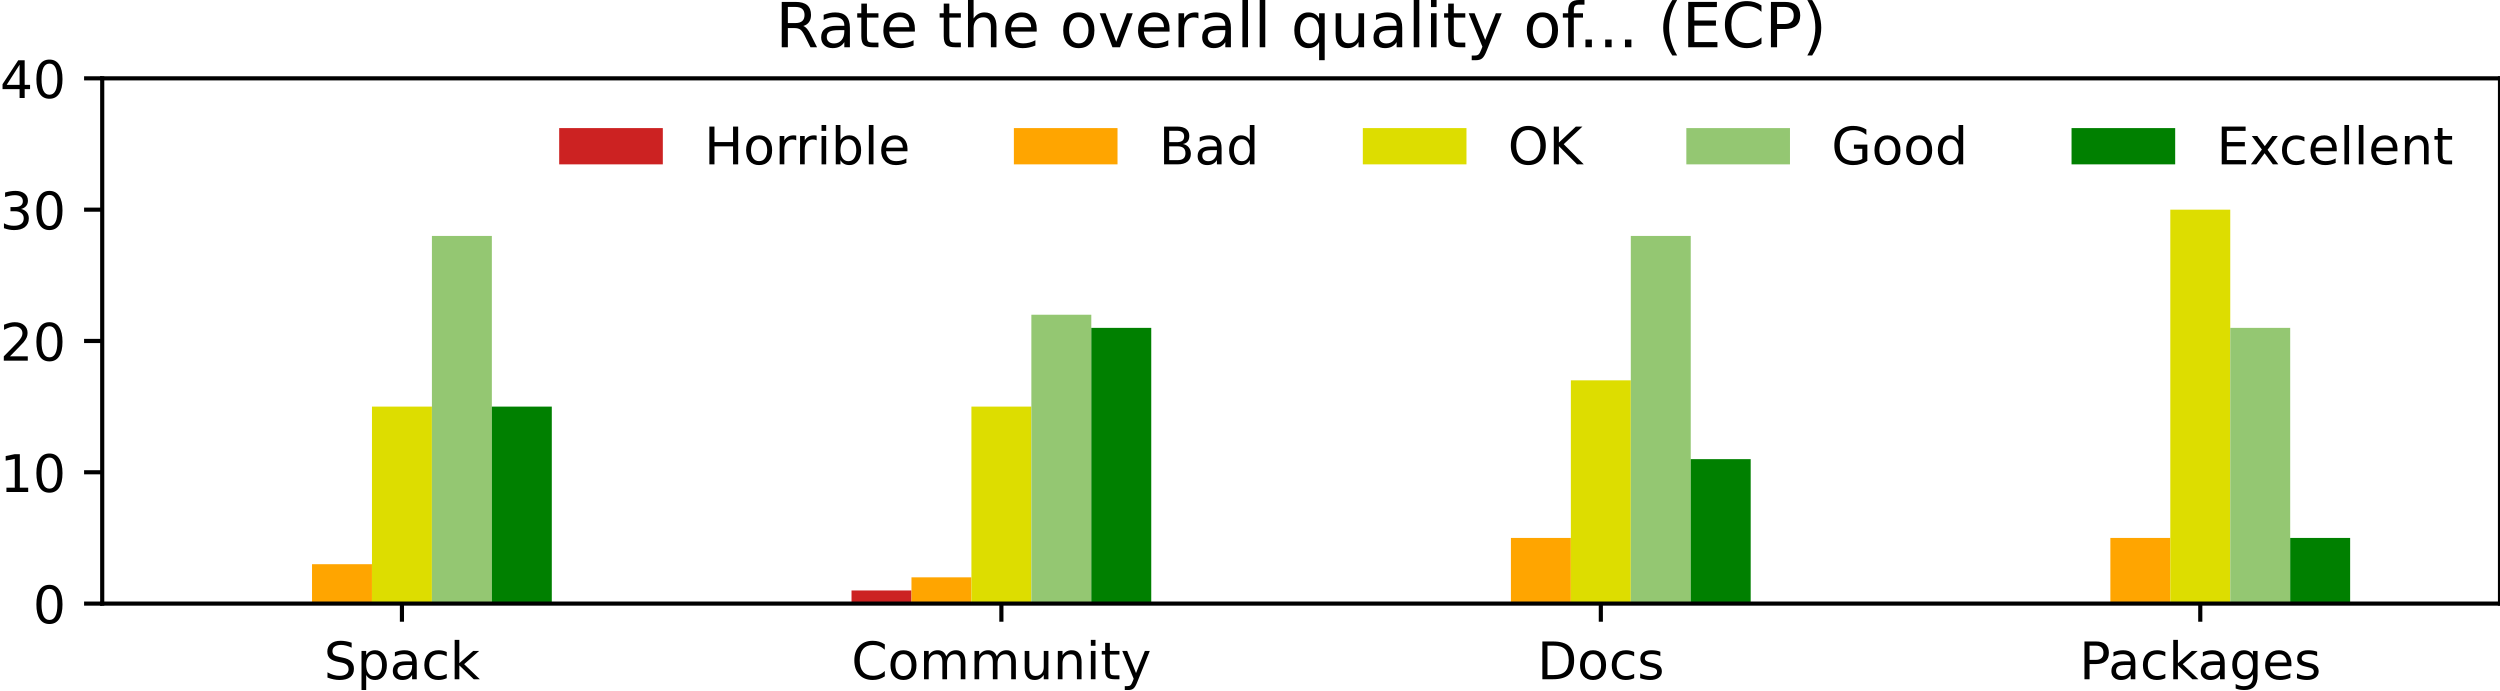
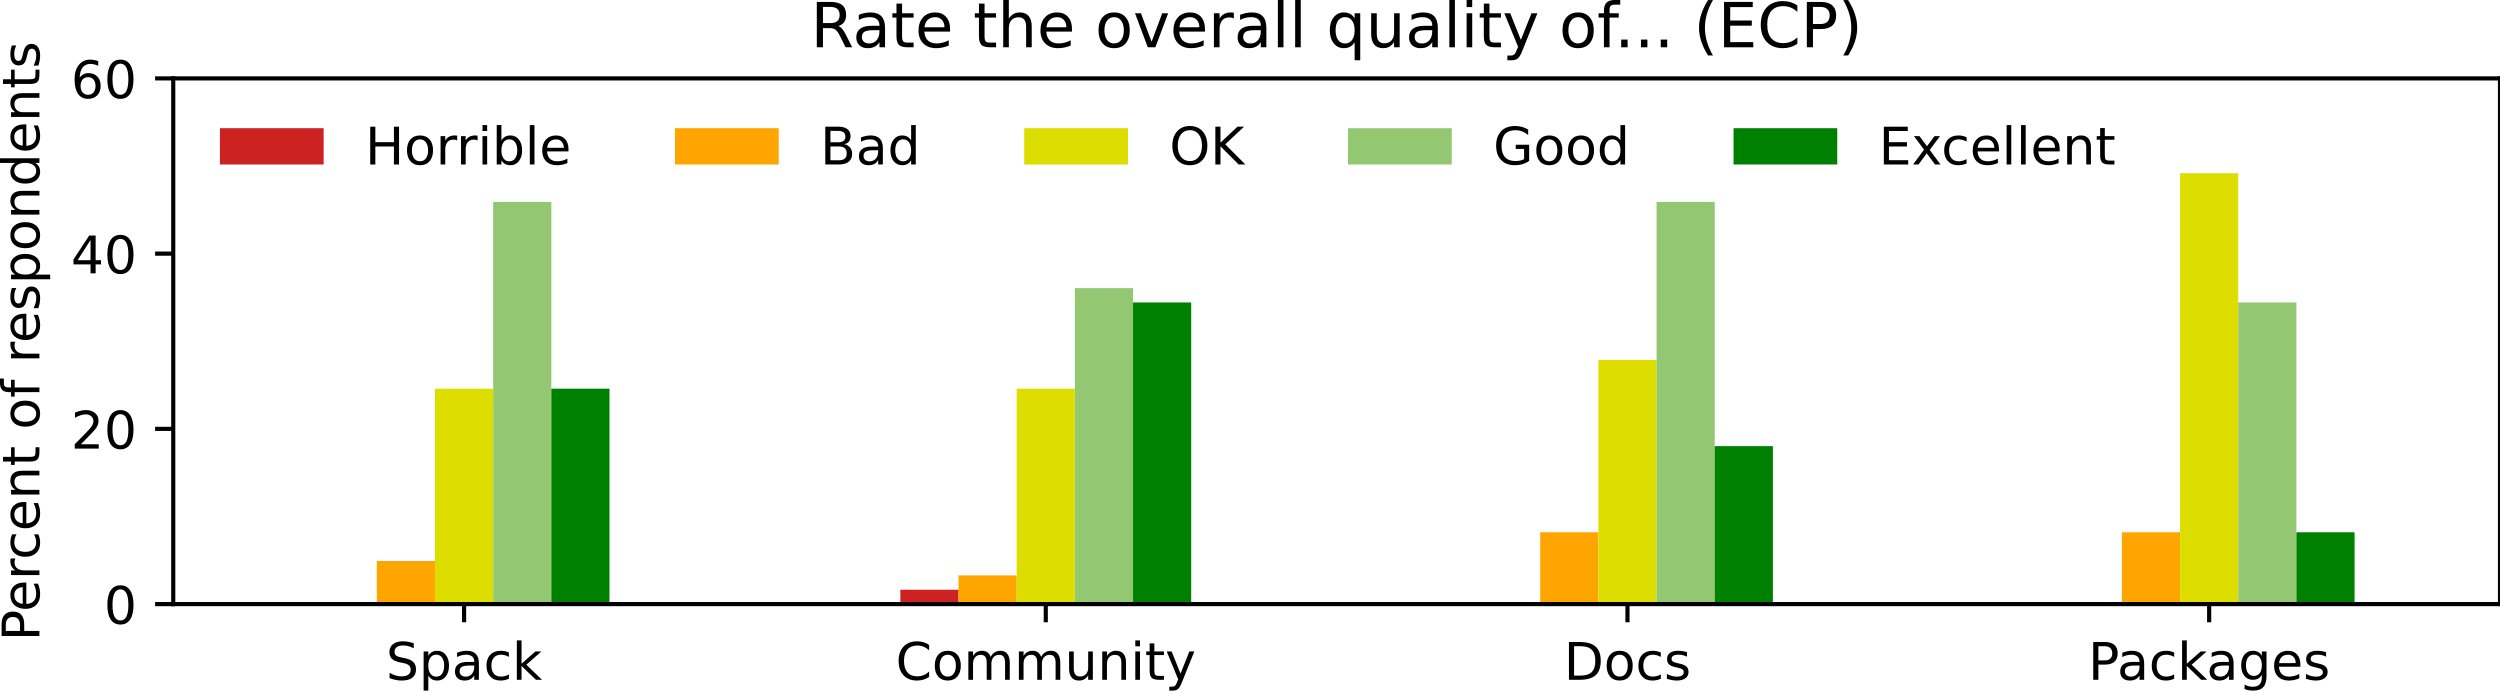
- <svg xmlns="http://www.w3.org/2000/svg" xmlns:xlink="http://www.w3.org/1999/xlink" height="133.156pt" version="1.1" viewBox="0 0 482.435 133.156" width="482.435pt">
+ <svg xmlns="http://www.w3.org/2000/svg" xmlns:xlink="http://www.w3.org/1999/xlink" height="133.156pt" version="1.1" viewBox="0 0 482.033 133.156" width="482.033pt">
  <defs>
    <style type="text/css">*{stroke-linecap:butt;stroke-linejoin:round;}</style>
  </defs>
  <g id="figure_1">
    <g id="patch_1">
-       <path d="M 0 133.156  L 482.435 133.156  L 482.435 -0  L 0 -0  z " style="fill:none;" />
+       <path d="M 0 133.156  L 482.033 133.156  L 482.033 -0  L 0 -0  z " style="fill:none;" />
    </g>
    <g id="axes_1">
      <g id="patch_2">
-         <path d="M 19.725 116.478  L 482.435 116.478  L 482.435 15.118  L 19.725 15.118  z " style="fill:none;" />
+         <path d="M 33.403 116.478  L 482.033 116.478  L 482.033 15.118  L 33.403 15.118  z " style="fill:none;" />
      </g>
      <g id="patch_3">
-         <path clip-path="url(#pd9ac3ac60f)" d="M 48.644 116.478  L 60.212 116.478  L 60.212 116.478  L 48.644 116.478  z " style="fill:#cc2222;" />
+         <path clip-path="url(#p616e7d4d83)" d="M 61.443 116.478  L 72.658 116.478  L 72.658 116.478  L 61.443 116.478  z " style="fill:#cc2222;" />
      </g>
      <g id="patch_4">
-         <path clip-path="url(#pd9ac3ac60f)" d="M 164.322 116.478  L 175.89 116.478  L 175.89 113.944  L 164.322 113.944  z " style="fill:#cc2222;" />
+         <path clip-path="url(#p616e7d4d83)" d="M 173.6 116.478  L 184.816 116.478  L 184.816 113.709  L 173.6 113.709  z " style="fill:#cc2222;" />
      </g>
      <g id="patch_5">
-         <path clip-path="url(#pd9ac3ac60f)" d="M 279.999 116.478  L 291.567 116.478  L 291.567 116.478  L 279.999 116.478  z " style="fill:#cc2222;" />
+         <path clip-path="url(#p616e7d4d83)" d="M 285.757 116.478  L 296.973 116.478  L 296.973 116.478  L 285.757 116.478  z " style="fill:#cc2222;" />
      </g>
      <g id="patch_6">
-         <path clip-path="url(#pd9ac3ac60f)" d="M 395.677 116.478  L 407.245 116.478  L 407.245 116.478  L 395.677 116.478  z " style="fill:#cc2222;" />
+         <path clip-path="url(#p616e7d4d83)" d="M 397.915 116.478  L 409.131 116.478  L 409.131 116.478  L 397.915 116.478  z " style="fill:#cc2222;" />
      </g>
      <g id="patch_7">
-         <path clip-path="url(#pd9ac3ac60f)" d="M 60.212 116.478  L 71.78 116.478  L 71.78 108.876  L 60.212 108.876  z " style="fill:#ffa500;" />
+         <path clip-path="url(#p616e7d4d83)" d="M 72.658 116.478  L 83.874 116.478  L 83.874 108.17  L 72.658 108.17  z " style="fill:#ffa500;" />
      </g>
      <g id="patch_8">
-         <path clip-path="url(#pd9ac3ac60f)" d="M 175.89 116.478  L 187.457 116.478  L 187.457 111.41  L 175.89 111.41  z " style="fill:#ffa500;" />
+         <path clip-path="url(#p616e7d4d83)" d="M 184.816 116.478  L 196.031 116.478  L 196.031 110.939  L 184.816 110.939  z " style="fill:#ffa500;" />
      </g>
      <g id="patch_9">
-         <path clip-path="url(#pd9ac3ac60f)" d="M 291.567 116.478  L 303.135 116.478  L 303.135 103.808  L 291.567 103.808  z " style="fill:#ffa500;" />
+         <path clip-path="url(#p616e7d4d83)" d="M 296.973 116.478  L 308.189 116.478  L 308.189 102.631  L 296.973 102.631  z " style="fill:#ffa500;" />
      </g>
      <g id="patch_10">
-         <path clip-path="url(#pd9ac3ac60f)" d="M 407.245 116.478  L 418.812 116.478  L 418.812 103.808  L 407.245 103.808  z " style="fill:#ffa500;" />
+         <path clip-path="url(#p616e7d4d83)" d="M 409.131 116.478  L 420.346 116.478  L 420.346 102.631  L 409.131 102.631  z " style="fill:#ffa500;" />
      </g>
      <g id="patch_11">
-         <path clip-path="url(#pd9ac3ac60f)" d="M 71.78 116.478  L 83.348 116.478  L 83.348 78.468  L 71.78 78.468  z " style="fill:#dddd00;" />
+         <path clip-path="url(#p616e7d4d83)" d="M 83.874 116.478  L 95.09 116.478  L 95.09 74.937  L 83.874 74.937  z " style="fill:#dddd00;" />
      </g>
      <g id="patch_12">
-         <path clip-path="url(#pd9ac3ac60f)" d="M 187.457 116.478  L 199.025 116.478  L 199.025 78.468  L 187.457 78.468  z " style="fill:#dddd00;" />
+         <path clip-path="url(#p616e7d4d83)" d="M 196.031 116.478  L 207.247 116.478  L 207.247 74.937  L 196.031 74.937  z " style="fill:#dddd00;" />
      </g>
      <g id="patch_13">
-         <path clip-path="url(#pd9ac3ac60f)" d="M 303.135 116.478  L 314.703 116.478  L 314.703 73.4  L 303.135 73.4  z " style="fill:#dddd00;" />
+         <path clip-path="url(#p616e7d4d83)" d="M 308.189 116.478  L 319.405 116.478  L 319.405 69.398  L 308.189 69.398  z " style="fill:#dddd00;" />
      </g>
      <g id="patch_14">
-         <path clip-path="url(#pd9ac3ac60f)" d="M 418.812 116.478  L 430.38 116.478  L 430.38 40.458  L 418.812 40.458  z " style="fill:#dddd00;" />
+         <path clip-path="url(#p616e7d4d83)" d="M 420.346 116.478  L 431.562 116.478  L 431.562 33.396  L 420.346 33.396  z " style="fill:#dddd00;" />
      </g>
      <g id="patch_15">
-         <path clip-path="url(#pd9ac3ac60f)" d="M 83.348 116.478  L 94.915 116.478  L 94.915 45.526  L 83.348 45.526  z " style="fill:#94c772;" />
+         <path clip-path="url(#p616e7d4d83)" d="M 95.09 116.478  L 106.305 116.478  L 106.305 38.935  L 95.09 38.935  z " style="fill:#94c772;" />
      </g>
      <g id="patch_16">
-         <path clip-path="url(#pd9ac3ac60f)" d="M 199.025 116.478  L 210.593 116.478  L 210.593 60.73  L 199.025 60.73  z " style="fill:#94c772;" />
+         <path clip-path="url(#p616e7d4d83)" d="M 207.247 116.478  L 218.463 116.478  L 218.463 55.551  L 207.247 55.551  z " style="fill:#94c772;" />
      </g>
      <g id="patch_17">
-         <path clip-path="url(#pd9ac3ac60f)" d="M 314.703 116.478  L 326.27 116.478  L 326.27 45.526  L 314.703 45.526  z " style="fill:#94c772;" />
+         <path clip-path="url(#p616e7d4d83)" d="M 319.405 116.478  L 330.62 116.478  L 330.62 38.935  L 319.405 38.935  z " style="fill:#94c772;" />
      </g>
      <g id="patch_18">
-         <path clip-path="url(#pd9ac3ac60f)" d="M 430.38 116.478  L 441.948 116.478  L 441.948 63.264  L 430.38 63.264  z " style="fill:#94c772;" />
+         <path clip-path="url(#p616e7d4d83)" d="M 431.562 116.478  L 442.778 116.478  L 442.778 58.321  L 431.562 58.321  z " style="fill:#94c772;" />
      </g>
      <g id="patch_19">
-         <path clip-path="url(#pd9ac3ac60f)" d="M 94.915 116.478  L 106.483 116.478  L 106.483 78.468  L 94.915 78.468  z " style="fill:#008000;" />
+         <path clip-path="url(#p616e7d4d83)" d="M 106.305 116.478  L 117.521 116.478  L 117.521 74.937  L 106.305 74.937  z " style="fill:#008000;" />
      </g>
      <g id="patch_20">
-         <path clip-path="url(#pd9ac3ac60f)" d="M 210.593 116.478  L 222.161 116.478  L 222.161 63.264  L 210.593 63.264  z " style="fill:#008000;" />
+         <path clip-path="url(#p616e7d4d83)" d="M 218.463 116.478  L 229.679 116.478  L 229.679 58.321  L 218.463 58.321  z " style="fill:#008000;" />
      </g>
      <g id="patch_21">
-         <path clip-path="url(#pd9ac3ac60f)" d="M 326.27 116.478  L 337.838 116.478  L 337.838 88.604  L 326.27 88.604  z " style="fill:#008000;" />
+         <path clip-path="url(#p616e7d4d83)" d="M 330.62 116.478  L 341.836 116.478  L 341.836 86.015  L 330.62 86.015  z " style="fill:#008000;" />
      </g>
      <g id="patch_22">
-         <path clip-path="url(#pd9ac3ac60f)" d="M 441.948 116.478  L 453.516 116.478  L 453.516 103.808  L 441.948 103.808  z " style="fill:#008000;" />
+         <path clip-path="url(#p616e7d4d83)" d="M 442.778 116.478  L 453.994 116.478  L 453.994 102.631  L 442.778 102.631  z " style="fill:#008000;" />
      </g>
      <g id="matplotlib.axis_1">
        <g id="xtick_1">
          <g id="line2d_1">
            <defs>
-               <path d="M 0 0  L 0 3.5  " id="mf48eaf1bbc" style="stroke:#000000;stroke-width:0.8;" />
-             </defs>
-             <g>
-               <use style="stroke:#000000;stroke-width:0.8;" x="77.564" xlink:href="#mf48eaf1bbc" y="116.478" />
+               <path d="M 0 0  L 0 3.5  " id="m2186f8fa9e" style="stroke:#000000;stroke-width:0.8;" />
+             </defs>
+             <g>
+               <use style="stroke:#000000;stroke-width:0.8;" x="89.482" xlink:href="#m2186f8fa9e" y="116.478" />
            </g>
          </g>
          <g id="text_1">
-             <g transform="translate(62.50672 131.0766)scale(0.1 -0.1)">
+             <g transform="translate(74.42484 131.0766)scale(0.1 -0.1)">
              <defs>
                <path d="M 53.516 70.516  L 53.516 60.891  Q 47.906 63.578 42.922 64.891  Q 37.938 66.219 33.297 66.219  Q 25.25 66.219 20.875 63.094  Q 16.5 59.969 16.5 54.203  Q 16.5 49.359 19.406 46.891  Q 22.312 44.438 30.422 42.922  L 36.375 41.703  Q 47.406 39.594 52.656 34.297  Q 57.906 29 57.906 20.125  Q 57.906 9.516 50.797 4.047  Q 43.703 -1.422 29.984 -1.422  Q 24.812 -1.422 18.969 -0.25  Q 13.141 0.922 6.891 3.219  L 6.891 13.375  Q 12.891 10.016 18.656 8.297  Q 24.422 6.594 29.984 6.594  Q 38.422 6.594 43.016 9.906  Q 47.609 13.234 47.609 19.391  Q 47.609 24.75 44.312 27.781  Q 41.016 30.812 33.5 32.328  L 27.484 33.5  Q 16.453 35.688 11.516 40.375  Q 6.594 45.062 6.594 53.422  Q 6.594 63.094 13.406 68.656  Q 20.219 74.219 32.172 74.219  Q 37.312 74.219 42.625 73.281  Q 47.953 72.359 53.516 70.516  z " id="DejaVuSans-83" />
                <path d="M 18.109 8.203  L 18.109 -20.797  L 9.078 -20.797  L 9.078 54.688  L 18.109 54.688  L 18.109 46.391  Q 20.953 51.266 25.266 53.625  Q 29.594 56 35.594 56  Q 45.562 56 51.781 48.094  Q 58.016 40.188 58.016 27.297  Q 58.016 14.406 51.781 6.484  Q 45.562 -1.422 35.594 -1.422  Q 29.594 -1.422 25.266 0.953  Q 20.953 3.328 18.109 8.203  z M 48.688 27.297  Q 48.688 37.203 44.609 42.844  Q 40.531 48.484 33.406 48.484  Q 26.266 48.484 22.188 42.844  Q 18.109 37.203 18.109 27.297  Q 18.109 17.391 22.188 11.75  Q 26.266 6.109 33.406 6.109  Q 40.531 6.109 44.609 11.75  Q 48.688 17.391 48.688 27.297  z " id="DejaVuSans-112" />
                <path d="M 34.281 27.484  Q 23.391 27.484 19.188 25  Q 14.984 22.516 14.984 16.5  Q 14.984 11.719 18.141 8.906  Q 21.297 6.109 26.703 6.109  Q 34.188 6.109 38.703 11.406  Q 43.219 16.703 43.219 25.484  L 43.219 27.484  z M 52.203 31.203  L 52.203 0  L 43.219 0  L 43.219 8.297  Q 40.141 3.328 35.547 0.953  Q 30.953 -1.422 24.312 -1.422  Q 15.922 -1.422 10.953 3.297  Q 6 8.016 6 15.922  Q 6 25.141 12.172 29.828  Q 18.359 34.516 30.609 34.516  L 43.219 34.516  L 43.219 35.406  Q 43.219 41.609 39.141 45  Q 35.062 48.391 27.688 48.391  Q 23 48.391 18.547 47.266  Q 14.109 46.141 10.016 43.891  L 10.016 52.203  Q 14.938 54.109 19.578 55.047  Q 24.219 56 28.609 56  Q 40.484 56 46.344 49.844  Q 52.203 43.703 52.203 31.203  z " id="DejaVuSans-97" />
                <path d="M 48.781 52.594  L 48.781 44.188  Q 44.969 46.297 41.141 47.344  Q 37.312 48.391 33.406 48.391  Q 24.656 48.391 19.812 42.844  Q 14.984 37.312 14.984 27.297  Q 14.984 17.281 19.812 11.734  Q 24.656 6.203 33.406 6.203  Q 37.312 6.203 41.141 7.25  Q 44.969 8.297 48.781 10.406  L 48.781 2.094  Q 45.016 0.344 40.984 -0.531  Q 36.969 -1.422 32.422 -1.422  Q 20.062 -1.422 12.781 6.344  Q 5.516 14.109 5.516 27.297  Q 5.516 40.672 12.859 48.328  Q 20.219 56 33.016 56  Q 37.156 56 41.109 55.141  Q 45.062 54.297 48.781 52.594  z " id="DejaVuSans-99" />
                <path d="M 9.078 75.984  L 18.109 75.984  L 18.109 31.109  L 44.922 54.688  L 56.391 54.688  L 27.391 29.109  L 57.625 0  L 45.906 0  L 18.109 26.703  L 18.109 0  L 9.078 0  z " id="DejaVuSans-107" />
              </defs>
              <use xlink:href="#DejaVuSans-83" />
              <use x="63.477" xlink:href="#DejaVuSans-112" />
              <use x="126.953" xlink:href="#DejaVuSans-97" />
              <use x="188.232" xlink:href="#DejaVuSans-99" />
              <use x="243.213" xlink:href="#DejaVuSans-107" />
            </g>
          </g>
        </g>
        <g id="xtick_2">
          <g id="line2d_2">
            <g>
-               <use style="stroke:#000000;stroke-width:0.8;" x="193.241" xlink:href="#mf48eaf1bbc" y="116.478" />
+               <use style="stroke:#000000;stroke-width:0.8;" x="201.639" xlink:href="#m2186f8fa9e" y="116.478" />
            </g>
          </g>
          <g id="text_2">
-             <g transform="translate(164.3038 131.0766)scale(0.1 -0.1)">
+             <g transform="translate(172.7019 131.0766)scale(0.1 -0.1)">
              <defs>
                <path d="M 64.406 67.281  L 64.406 56.891  Q 59.422 61.531 53.781 63.812  Q 48.141 66.109 41.797 66.109  Q 29.297 66.109 22.656 58.469  Q 16.016 50.828 16.016 36.375  Q 16.016 21.969 22.656 14.328  Q 29.297 6.688 41.797 6.688  Q 48.141 6.688 53.781 8.984  Q 59.422 11.281 64.406 15.922  L 64.406 5.609  Q 59.234 2.094 53.438 0.328  Q 47.656 -1.422 41.219 -1.422  Q 24.656 -1.422 15.125 8.703  Q 5.609 18.844 5.609 36.375  Q 5.609 53.953 15.125 64.078  Q 24.656 74.219 41.219 74.219  Q 47.75 74.219 53.531 72.484  Q 59.328 70.75 64.406 67.281  z " id="DejaVuSans-67" />
                <path d="M 30.609 48.391  Q 23.391 48.391 19.188 42.75  Q 14.984 37.109 14.984 27.297  Q 14.984 17.484 19.156 11.844  Q 23.344 6.203 30.609 6.203  Q 37.797 6.203 41.984 11.859  Q 46.188 17.531 46.188 27.297  Q 46.188 37.016 41.984 42.703  Q 37.797 48.391 30.609 48.391  z M 30.609 56  Q 42.328 56 49.016 48.375  Q 55.719 40.766 55.719 27.297  Q 55.719 13.875 49.016 6.219  Q 42.328 -1.422 30.609 -1.422  Q 18.844 -1.422 12.172 6.219  Q 5.516 13.875 5.516 27.297  Q 5.516 40.766 12.172 48.375  Q 18.844 56 30.609 56  z " id="DejaVuSans-111" />
                <path d="M 52 44.188  Q 55.375 50.25 60.062 53.125  Q 64.75 56 71.094 56  Q 79.641 56 84.281 50.016  Q 88.922 44.047 88.922 33.016  L 88.922 0  L 79.891 0  L 79.891 32.719  Q 79.891 40.578 77.094 44.375  Q 74.312 48.188 68.609 48.188  Q 61.625 48.188 57.562 43.547  Q 53.516 38.922 53.516 30.906  L 53.516 0  L 44.484 0  L 44.484 32.719  Q 44.484 40.625 41.703 44.406  Q 38.922 48.188 33.109 48.188  Q 26.219 48.188 22.156 43.531  Q 18.109 38.875 18.109 30.906  L 18.109 0  L 9.078 0  L 9.078 54.688  L 18.109 54.688  L 18.109 46.188  Q 21.188 51.219 25.484 53.609  Q 29.781 56 35.688 56  Q 41.656 56 45.828 52.969  Q 50 49.953 52 44.188  z " id="DejaVuSans-109" />
                <path d="M 8.5 21.578  L 8.5 54.688  L 17.484 54.688  L 17.484 21.922  Q 17.484 14.156 20.5 10.266  Q 23.531 6.391 29.594 6.391  Q 36.859 6.391 41.078 11.031  Q 45.312 15.672 45.312 23.688  L 45.312 54.688  L 54.297 54.688  L 54.297 0  L 45.312 0  L 45.312 8.406  Q 42.047 3.422 37.719 1  Q 33.406 -1.422 27.688 -1.422  Q 18.266 -1.422 13.375 4.438  Q 8.5 10.297 8.5 21.578  z M 31.109 56  z " id="DejaVuSans-117" />
                <path d="M 54.891 33.016  L 54.891 0  L 45.906 0  L 45.906 32.719  Q 45.906 40.484 42.875 44.328  Q 39.844 48.188 33.797 48.188  Q 26.516 48.188 22.312 43.547  Q 18.109 38.922 18.109 30.906  L 18.109 0  L 9.078 0  L 9.078 54.688  L 18.109 54.688  L 18.109 46.188  Q 21.344 51.125 25.703 53.562  Q 30.078 56 35.797 56  Q 45.219 56 50.047 50.172  Q 54.891 44.344 54.891 33.016  z " id="DejaVuSans-110" />
                <path d="M 9.422 54.688  L 18.406 54.688  L 18.406 0  L 9.422 0  z M 9.422 75.984  L 18.406 75.984  L 18.406 64.594  L 9.422 64.594  z " id="DejaVuSans-105" />
                <path d="M 18.312 70.219  L 18.312 54.688  L 36.812 54.688  L 36.812 47.703  L 18.312 47.703  L 18.312 18.016  Q 18.312 11.328 20.141 9.422  Q 21.969 7.516 27.594 7.516  L 36.812 7.516  L 36.812 0  L 27.594 0  Q 17.188 0 13.234 3.875  Q 9.281 7.766 9.281 18.016  L 9.281 47.703  L 2.688 47.703  L 2.688 54.688  L 9.281 54.688  L 9.281 70.219  z " id="DejaVuSans-116" />
                <path d="M 32.172 -5.078  Q 28.375 -14.844 24.75 -17.812  Q 21.141 -20.797 15.094 -20.797  L 7.906 -20.797  L 7.906 -13.281  L 13.188 -13.281  Q 16.891 -13.281 18.938 -11.516  Q 21 -9.766 23.484 -3.219  L 25.094 0.875  L 2.984 54.688  L 12.5 54.688  L 29.594 11.922  L 46.688 54.688  L 56.203 54.688  z " id="DejaVuSans-121" />
              </defs>
              <use xlink:href="#DejaVuSans-67" />
              <use x="69.824" xlink:href="#DejaVuSans-111" />
              <use x="131.006" xlink:href="#DejaVuSans-109" />
              <use x="228.418" xlink:href="#DejaVuSans-109" />
              <use x="325.83" xlink:href="#DejaVuSans-117" />
              <use x="389.209" xlink:href="#DejaVuSans-110" />
              <use x="452.588" xlink:href="#DejaVuSans-105" />
              <use x="480.371" xlink:href="#DejaVuSans-116" />
              <use x="519.58" xlink:href="#DejaVuSans-121" />
            </g>
          </g>
        </g>
        <g id="xtick_3">
          <g id="line2d_3">
            <g>
-               <use style="stroke:#000000;stroke-width:0.8;" x="308.919" xlink:href="#mf48eaf1bbc" y="116.478" />
+               <use style="stroke:#000000;stroke-width:0.8;" x="313.797" xlink:href="#m2186f8fa9e" y="116.478" />
            </g>
          </g>
          <g id="text_3">
-             <g transform="translate(296.6555 131.0766)scale(0.1 -0.1)">
+             <g transform="translate(301.5336 131.0766)scale(0.1 -0.1)">
              <defs>
                <path d="M 19.672 64.797  L 19.672 8.109  L 31.594 8.109  Q 46.688 8.109 53.688 14.938  Q 60.688 21.781 60.688 36.531  Q 60.688 51.172 53.688 57.984  Q 46.688 64.797 31.594 64.797  z M 9.812 72.906  L 30.078 72.906  Q 51.266 72.906 61.172 64.094  Q 71.094 55.281 71.094 36.531  Q 71.094 17.672 61.125 8.828  Q 51.172 0 30.078 0  L 9.812 0  z " id="DejaVuSans-68" />
                <path d="M 44.281 53.078  L 44.281 44.578  Q 40.484 46.531 36.375 47.5  Q 32.281 48.484 27.875 48.484  Q 21.188 48.484 17.844 46.438  Q 14.5 44.391 14.5 40.281  Q 14.5 37.156 16.891 35.375  Q 19.281 33.594 26.516 31.984  L 29.594 31.297  Q 39.156 29.25 43.188 25.516  Q 47.219 21.781 47.219 15.094  Q 47.219 7.469 41.188 3.016  Q 35.156 -1.422 24.609 -1.422  Q 20.219 -1.422 15.453 -0.562  Q 10.688 0.297 5.422 2  L 5.422 11.281  Q 10.406 8.688 15.234 7.391  Q 20.062 6.109 24.812 6.109  Q 31.156 6.109 34.562 8.281  Q 37.984 10.453 37.984 14.406  Q 37.984 18.062 35.516 20.016  Q 33.062 21.969 24.703 23.781  L 21.578 24.516  Q 13.234 26.266 9.516 29.906  Q 5.812 33.547 5.812 39.891  Q 5.812 47.609 11.281 51.797  Q 16.75 56 26.812 56  Q 31.781 56 36.172 55.266  Q 40.578 54.547 44.281 53.078  z " id="DejaVuSans-115" />
              </defs>
              <use xlink:href="#DejaVuSans-68" />
              <use x="77.002" xlink:href="#DejaVuSans-111" />
              <use x="138.184" xlink:href="#DejaVuSans-99" />
              <use x="193.164" xlink:href="#DejaVuSans-115" />
            </g>
          </g>
        </g>
        <g id="xtick_4">
          <g id="line2d_4">
            <g>
-               <use style="stroke:#000000;stroke-width:0.8;" x="424.596" xlink:href="#mf48eaf1bbc" y="116.478" />
+               <use style="stroke:#000000;stroke-width:0.8;" x="425.954" xlink:href="#m2186f8fa9e" y="116.478" />
            </g>
          </g>
          <g id="text_4">
-             <g transform="translate(401.2658 131.0766)scale(0.1 -0.1)">
+             <g transform="translate(402.6239 131.0766)scale(0.1 -0.1)">
              <defs>
                <path d="M 19.672 64.797  L 19.672 37.406  L 32.078 37.406  Q 38.969 37.406 42.719 40.969  Q 46.484 44.531 46.484 51.125  Q 46.484 57.672 42.719 61.234  Q 38.969 64.797 32.078 64.797  z M 9.812 72.906  L 32.078 72.906  Q 44.344 72.906 50.609 67.359  Q 56.891 61.812 56.891 51.125  Q 56.891 40.328 50.609 34.812  Q 44.344 29.297 32.078 29.297  L 19.672 29.297  L 19.672 0  L 9.812 0  z " id="DejaVuSans-80" />
                <path d="M 45.406 27.984  Q 45.406 37.75 41.375 43.109  Q 37.359 48.484 30.078 48.484  Q 22.859 48.484 18.828 43.109  Q 14.797 37.75 14.797 27.984  Q 14.797 18.266 18.828 12.891  Q 22.859 7.516 30.078 7.516  Q 37.359 7.516 41.375 12.891  Q 45.406 18.266 45.406 27.984  z M 54.391 6.781  Q 54.391 -7.172 48.188 -13.984  Q 42 -20.797 29.203 -20.797  Q 24.469 -20.797 20.266 -20.094  Q 16.062 -19.391 12.109 -17.922  L 12.109 -9.188  Q 16.062 -11.328 19.922 -12.344  Q 23.781 -13.375 27.781 -13.375  Q 36.625 -13.375 41.016 -8.766  Q 45.406 -4.156 45.406 5.172  L 45.406 9.625  Q 42.625 4.781 38.281 2.391  Q 33.938 0 27.875 0  Q 17.828 0 11.672 7.656  Q 5.516 15.328 5.516 27.984  Q 5.516 40.672 11.672 48.328  Q 17.828 56 27.875 56  Q 33.938 56 38.281 53.609  Q 42.625 51.219 45.406 46.391  L 45.406 54.688  L 54.391 54.688  z " id="DejaVuSans-103" />
                <path d="M 56.203 29.594  L 56.203 25.203  L 14.891 25.203  Q 15.484 15.922 20.484 11.062  Q 25.484 6.203 34.422 6.203  Q 39.594 6.203 44.453 7.469  Q 49.312 8.734 54.109 11.281  L 54.109 2.781  Q 49.266 0.734 44.188 -0.344  Q 39.109 -1.422 33.891 -1.422  Q 20.797 -1.422 13.156 6.188  Q 5.516 13.812 5.516 26.812  Q 5.516 40.234 12.766 48.109  Q 20.016 56 32.328 56  Q 43.359 56 49.781 48.891  Q 56.203 41.797 56.203 29.594  z M 47.219 32.234  Q 47.125 39.594 43.094 43.984  Q 39.062 48.391 32.422 48.391  Q 24.906 48.391 20.391 44.141  Q 15.875 39.891 15.188 32.172  z " id="DejaVuSans-101" />
              </defs>
              <use xlink:href="#DejaVuSans-80" />
              <use x="55.803" xlink:href="#DejaVuSans-97" />
              <use x="117.082" xlink:href="#DejaVuSans-99" />
              <use x="172.062" xlink:href="#DejaVuSans-107" />
              <use x="228.223" xlink:href="#DejaVuSans-97" />
              <use x="289.502" xlink:href="#DejaVuSans-103" />
              <use x="352.979" xlink:href="#DejaVuSans-101" />
              <use x="414.502" xlink:href="#DejaVuSans-115" />
            </g>
          </g>
        </g>
      </g>
      <g id="matplotlib.axis_2">
        <g id="ytick_1">
          <g id="line2d_5">
            <defs>
-               <path d="M 0 0  L -3.5 0  " id="m0fbc1b6218" style="stroke:#000000;stroke-width:0.8;" />
-             </defs>
-             <g>
-               <use style="stroke:#000000;stroke-width:0.8;" x="19.725" xlink:href="#m0fbc1b6218" y="116.478" />
+               <path d="M 0 0  L -3.5 0  " id="m9fdbe7d6a0" style="stroke:#000000;stroke-width:0.8;" />
+             </defs>
+             <g>
+               <use style="stroke:#000000;stroke-width:0.8;" x="33.403" xlink:href="#m9fdbe7d6a0" y="116.478" />
            </g>
          </g>
          <g id="text_5">
-             <g transform="translate(6.3625 120.2773)scale(0.1 -0.1)">
+             <g transform="translate(20.04062 120.2773)scale(0.1 -0.1)">
              <defs>
                <path d="M 31.781 66.406  Q 24.172 66.406 20.328 58.906  Q 16.5 51.422 16.5 36.375  Q 16.5 21.391 20.328 13.891  Q 24.172 6.391 31.781 6.391  Q 39.453 6.391 43.281 13.891  Q 47.125 21.391 47.125 36.375  Q 47.125 51.422 43.281 58.906  Q 39.453 66.406 31.781 66.406  z M 31.781 74.219  Q 44.047 74.219 50.516 64.516  Q 56.984 54.828 56.984 36.375  Q 56.984 17.969 50.516 8.266  Q 44.047 -1.422 31.781 -1.422  Q 19.531 -1.422 13.062 8.266  Q 6.594 17.969 6.594 36.375  Q 6.594 54.828 13.062 64.516  Q 19.531 74.219 31.781 74.219  z " id="DejaVuSans-48" />
              </defs>
              <use xlink:href="#DejaVuSans-48" />
            </g>
          </g>
        </g>
        <g id="ytick_2">
          <g id="line2d_6">
            <g>
-               <use style="stroke:#000000;stroke-width:0.8;" x="19.725" xlink:href="#m0fbc1b6218" y="91.138" />
+               <use style="stroke:#000000;stroke-width:0.8;" x="33.403" xlink:href="#m9fdbe7d6a0" y="82.691" />
            </g>
          </g>
          <g id="text_6">
-             <g transform="translate(0 94.93734)scale(0.1 -0.1)">
-               <defs>
-                 <path d="M 12.406 8.297  L 28.516 8.297  L 28.516 63.922  L 10.984 60.406  L 10.984 69.391  L 28.422 72.906  L 38.281 72.906  L 38.281 8.297  L 54.391 8.297  L 54.391 0  L 12.406 0  z " id="DejaVuSans-49" />
-               </defs>
-               <use xlink:href="#DejaVuSans-49" />
+             <g transform="translate(13.67812 86.49068)scale(0.1 -0.1)">
+               <defs>
+                 <path d="M 19.188 8.297  L 53.609 8.297  L 53.609 0  L 7.328 0  L 7.328 8.297  Q 12.938 14.109 22.625 23.891  Q 32.328 33.688 34.812 36.531  Q 39.547 41.844 41.422 45.531  Q 43.312 49.219 43.312 52.781  Q 43.312 58.594 39.234 62.25  Q 35.156 65.922 28.609 65.922  Q 23.969 65.922 18.812 64.312  Q 13.672 62.703 7.812 59.422  L 7.812 69.391  Q 13.766 71.781 18.938 73  Q 24.125 74.219 28.422 74.219  Q 39.75 74.219 46.484 68.547  Q 53.219 62.891 53.219 53.422  Q 53.219 48.922 51.531 44.891  Q 49.859 40.875 45.406 35.406  Q 44.188 33.984 37.641 27.219  Q 31.109 20.453 19.188 8.297  z " id="DejaVuSans-50" />
+               </defs>
+               <use xlink:href="#DejaVuSans-50" />
              <use x="63.623" xlink:href="#DejaVuSans-48" />
            </g>
          </g>
        </g>
        <g id="ytick_3">
          <g id="line2d_7">
            <g>
-               <use style="stroke:#000000;stroke-width:0.8;" x="19.725" xlink:href="#m0fbc1b6218" y="65.798" />
+               <use style="stroke:#000000;stroke-width:0.8;" x="33.403" xlink:href="#m9fdbe7d6a0" y="48.905" />
            </g>
          </g>
          <g id="text_7">
-             <g transform="translate(0 69.59734)scale(0.1 -0.1)">
-               <defs>
-                 <path d="M 19.188 8.297  L 53.609 8.297  L 53.609 0  L 7.328 0  L 7.328 8.297  Q 12.938 14.109 22.625 23.891  Q 32.328 33.688 34.812 36.531  Q 39.547 41.844 41.422 45.531  Q 43.312 49.219 43.312 52.781  Q 43.312 58.594 39.234 62.25  Q 35.156 65.922 28.609 65.922  Q 23.969 65.922 18.812 64.312  Q 13.672 62.703 7.812 59.422  L 7.812 69.391  Q 13.766 71.781 18.938 73  Q 24.125 74.219 28.422 74.219  Q 39.75 74.219 46.484 68.547  Q 53.219 62.891 53.219 53.422  Q 53.219 48.922 51.531 44.891  Q 49.859 40.875 45.406 35.406  Q 44.188 33.984 37.641 27.219  Q 31.109 20.453 19.188 8.297  z " id="DejaVuSans-50" />
-               </defs>
-               <use xlink:href="#DejaVuSans-50" />
+             <g transform="translate(13.67812 52.70401)scale(0.1 -0.1)">
+               <defs>
+                 <path d="M 37.797 64.312  L 12.891 25.391  L 37.797 25.391  z M 35.203 72.906  L 47.609 72.906  L 47.609 25.391  L 58.016 25.391  L 58.016 17.188  L 47.609 17.188  L 47.609 0  L 37.797 0  L 37.797 17.188  L 4.891 17.188  L 4.891 26.703  z " id="DejaVuSans-52" />
+               </defs>
+               <use xlink:href="#DejaVuSans-52" />
              <use x="63.623" xlink:href="#DejaVuSans-48" />
            </g>
          </g>
        </g>
        <g id="ytick_4">
          <g id="line2d_8">
            <g>
-               <use style="stroke:#000000;stroke-width:0.8;" x="19.725" xlink:href="#m0fbc1b6218" y="40.458" />
+               <use style="stroke:#000000;stroke-width:0.8;" x="33.403" xlink:href="#m9fdbe7d6a0" y="15.118" />
            </g>
          </g>
          <g id="text_8">
-             <g transform="translate(0 44.25734)scale(0.1 -0.1)">
-               <defs>
-                 <path d="M 40.578 39.312  Q 47.656 37.797 51.625 33  Q 55.609 28.219 55.609 21.188  Q 55.609 10.406 48.188 4.484  Q 40.766 -1.422 27.094 -1.422  Q 22.516 -1.422 17.656 -0.516  Q 12.797 0.391 7.625 2.203  L 7.625 11.719  Q 11.719 9.328 16.594 8.109  Q 21.484 6.891 26.812 6.891  Q 36.078 6.891 40.938 10.547  Q 45.797 14.203 45.797 21.188  Q 45.797 27.641 41.281 31.266  Q 36.766 34.906 28.719 34.906  L 20.219 34.906  L 20.219 43.016  L 29.109 43.016  Q 36.375 43.016 40.234 45.922  Q 44.094 48.828 44.094 54.297  Q 44.094 59.906 40.109 62.906  Q 36.141 65.922 28.719 65.922  Q 24.656 65.922 20.016 65.031  Q 15.375 64.156 9.812 62.312  L 9.812 71.094  Q 15.438 72.656 20.344 73.438  Q 25.25 74.219 29.594 74.219  Q 40.828 74.219 47.359 69.109  Q 53.906 64.016 53.906 55.328  Q 53.906 49.266 50.438 45.094  Q 46.969 40.922 40.578 39.312  z " id="DejaVuSans-51" />
-               </defs>
-               <use xlink:href="#DejaVuSans-51" />
+             <g transform="translate(13.67812 18.91734)scale(0.1 -0.1)">
+               <defs>
+                 <path d="M 33.016 40.375  Q 26.375 40.375 22.484 35.828  Q 18.609 31.297 18.609 23.391  Q 18.609 15.531 22.484 10.953  Q 26.375 6.391 33.016 6.391  Q 39.656 6.391 43.531 10.953  Q 47.406 15.531 47.406 23.391  Q 47.406 31.297 43.531 35.828  Q 39.656 40.375 33.016 40.375  z M 52.594 71.297  L 52.594 62.312  Q 48.875 64.062 45.094 64.984  Q 41.312 65.922 37.594 65.922  Q 27.828 65.922 22.672 59.328  Q 17.531 52.734 16.797 39.406  Q 19.672 43.656 24.016 45.922  Q 28.375 48.188 33.594 48.188  Q 44.578 48.188 50.953 41.516  Q 57.328 34.859 57.328 23.391  Q 57.328 12.156 50.688 5.359  Q 44.047 -1.422 33.016 -1.422  Q 20.359 -1.422 13.672 8.266  Q 6.984 17.969 6.984 36.375  Q 6.984 53.656 15.188 63.938  Q 23.391 74.219 37.203 74.219  Q 40.922 74.219 44.703 73.484  Q 48.484 72.75 52.594 71.297  z " id="DejaVuSans-54" />
+               </defs>
+               <use xlink:href="#DejaVuSans-54" />
              <use x="63.623" xlink:href="#DejaVuSans-48" />
            </g>
          </g>
        </g>
-         <g id="ytick_5">
-           <g id="line2d_9">
-             <g>
-               <use style="stroke:#000000;stroke-width:0.8;" x="19.725" xlink:href="#m0fbc1b6218" y="15.118" />
-             </g>
-           </g>
-           <g id="text_9">
-             <g transform="translate(0 18.91734)scale(0.1 -0.1)">
-               <defs>
-                 <path d="M 37.797 64.312  L 12.891 25.391  L 37.797 25.391  z M 35.203 72.906  L 47.609 72.906  L 47.609 25.391  L 58.016 25.391  L 58.016 17.188  L 47.609 17.188  L 47.609 0  L 37.797 0  L 37.797 17.188  L 4.891 17.188  L 4.891 26.703  z " id="DejaVuSans-52" />
-               </defs>
-               <use xlink:href="#DejaVuSans-52" />
-               <use x="63.623" xlink:href="#DejaVuSans-48" />
-             </g>
+         <g id="text_9">
+           <g transform="translate(7.598438 123.6145)rotate(-90)scale(0.1 -0.1)">
+             <defs>
+               <path d="M 41.109 46.297  Q 39.594 47.172 37.812 47.578  Q 36.031 48 33.891 48  Q 26.266 48 22.188 43.047  Q 18.109 38.094 18.109 28.812  L 18.109 0  L 9.078 0  L 9.078 54.688  L 18.109 54.688  L 18.109 46.188  Q 20.953 51.172 25.484 53.578  Q 30.031 56 36.531 56  Q 37.453 56 38.578 55.875  Q 39.703 55.766 41.062 55.516  z " id="DejaVuSans-114" />
+               <path id="DejaVuSans-32" />
+               <path d="M 37.109 75.984  L 37.109 68.5  L 28.516 68.5  Q 23.688 68.5 21.797 66.547  Q 19.922 64.594 19.922 59.516  L 19.922 54.688  L 34.719 54.688  L 34.719 47.703  L 19.922 47.703  L 19.922 0  L 10.891 0  L 10.891 47.703  L 2.297 47.703  L 2.297 54.688  L 10.891 54.688  L 10.891 58.5  Q 10.891 67.625 15.141 71.797  Q 19.391 75.984 28.609 75.984  z " id="DejaVuSans-102" />
+               <path d="M 45.406 46.391  L 45.406 75.984  L 54.391 75.984  L 54.391 0  L 45.406 0  L 45.406 8.203  Q 42.578 3.328 38.25 0.953  Q 33.938 -1.422 27.875 -1.422  Q 17.969 -1.422 11.734 6.484  Q 5.516 14.406 5.516 27.297  Q 5.516 40.188 11.734 48.094  Q 17.969 56 27.875 56  Q 33.938 56 38.25 53.625  Q 42.578 51.266 45.406 46.391  z M 14.797 27.297  Q 14.797 17.391 18.875 11.75  Q 22.953 6.109 30.078 6.109  Q 37.203 6.109 41.297 11.75  Q 45.406 17.391 45.406 27.297  Q 45.406 37.203 41.297 42.844  Q 37.203 48.484 30.078 48.484  Q 22.953 48.484 18.875 42.844  Q 14.797 37.203 14.797 27.297  z " id="DejaVuSans-100" />
+             </defs>
+             <use xlink:href="#DejaVuSans-80" />
+             <use x="56.678" xlink:href="#DejaVuSans-101" />
+             <use x="118.201" xlink:href="#DejaVuSans-114" />
+             <use x="157.064" xlink:href="#DejaVuSans-99" />
+             <use x="212.045" xlink:href="#DejaVuSans-101" />
+             <use x="273.568" xlink:href="#DejaVuSans-110" />
+             <use x="336.947" xlink:href="#DejaVuSans-116" />
+             <use x="376.156" xlink:href="#DejaVuSans-32" />
+             <use x="407.943" xlink:href="#DejaVuSans-111" />
+             <use x="469.125" xlink:href="#DejaVuSans-102" />
+             <use x="504.33" xlink:href="#DejaVuSans-32" />
+             <use x="536.117" xlink:href="#DejaVuSans-114" />
+             <use x="574.98" xlink:href="#DejaVuSans-101" />
+             <use x="636.504" xlink:href="#DejaVuSans-115" />
+             <use x="688.604" xlink:href="#DejaVuSans-112" />
+             <use x="752.08" xlink:href="#DejaVuSans-111" />
+             <use x="813.262" xlink:href="#DejaVuSans-110" />
+             <use x="876.641" xlink:href="#DejaVuSans-100" />
+             <use x="940.117" xlink:href="#DejaVuSans-101" />
+             <use x="1001.641" xlink:href="#DejaVuSans-110" />
+             <use x="1065.02" xlink:href="#DejaVuSans-116" />
+             <use x="1104.229" xlink:href="#DejaVuSans-115" />
          </g>
        </g>
      </g>
      <g id="patch_23">
-         <path d="M 19.725 116.478  L 19.725 15.118  " style="fill:none;stroke:#000000;stroke-linecap:square;stroke-linejoin:miter;stroke-width:0.8;" />
+         <path d="M 33.403 116.478  L 33.403 15.118  " style="fill:none;stroke:#000000;stroke-linecap:square;stroke-linejoin:miter;stroke-width:0.8;" />
      </g>
      <g id="patch_24">
-         <path d="M 482.435 116.478  L 482.435 15.118  " style="fill:none;stroke:#000000;stroke-linecap:square;stroke-linejoin:miter;stroke-width:0.8;" />
+         <path d="M 482.033 116.478  L 482.033 15.118  " style="fill:none;stroke:#000000;stroke-linecap:square;stroke-linejoin:miter;stroke-width:0.8;" />
      </g>
      <g id="patch_25">
-         <path d="M 19.725 116.478  L 482.435 116.478  " style="fill:none;stroke:#000000;stroke-linecap:square;stroke-linejoin:miter;stroke-width:0.8;" />
+         <path d="M 33.403 116.478  L 482.033 116.478  " style="fill:none;stroke:#000000;stroke-linecap:square;stroke-linejoin:miter;stroke-width:0.8;" />
      </g>
      <g id="patch_26">
-         <path d="M 19.725 15.118  L 482.435 15.118  " style="fill:none;stroke:#000000;stroke-linecap:square;stroke-linejoin:miter;stroke-width:0.8;" />
+         <path d="M 33.403 15.118  L 482.033 15.118  " style="fill:none;stroke:#000000;stroke-linecap:square;stroke-linejoin:miter;stroke-width:0.8;" />
      </g>
      <g id="text_10">
-         <g transform="translate(149.6772 9.118125)scale(0.12 -0.12)">
+         <g transform="translate(156.3153 9.118125)scale(0.12 -0.12)">
          <defs>
            <path d="M 44.391 34.188  Q 47.562 33.109 50.562 29.594  Q 53.562 26.078 56.594 19.922  L 66.609 0  L 56 0  L 46.688 18.703  Q 43.062 26.031 39.672 28.422  Q 36.281 30.812 30.422 30.812  L 19.672 30.812  L 19.672 0  L 9.812 0  L 9.812 72.906  L 32.078 72.906  Q 44.578 72.906 50.734 67.672  Q 56.891 62.453 56.891 51.906  Q 56.891 45.016 53.688 40.469  Q 50.484 35.938 44.391 34.188  z M 19.672 64.797  L 19.672 38.922  L 32.078 38.922  Q 39.203 38.922 42.844 42.219  Q 46.484 45.516 46.484 51.906  Q 46.484 58.297 42.844 61.547  Q 39.203 64.797 32.078 64.797  z " id="DejaVuSans-82" />
-             <path id="DejaVuSans-32" />
            <path d="M 54.891 33.016  L 54.891 0  L 45.906 0  L 45.906 32.719  Q 45.906 40.484 42.875 44.328  Q 39.844 48.188 33.797 48.188  Q 26.516 48.188 22.312 43.547  Q 18.109 38.922 18.109 30.906  L 18.109 0  L 9.078 0  L 9.078 75.984  L 18.109 75.984  L 18.109 46.188  Q 21.344 51.125 25.703 53.562  Q 30.078 56 35.797 56  Q 45.219 56 50.047 50.172  Q 54.891 44.344 54.891 33.016  z " id="DejaVuSans-104" />
            <path d="M 2.984 54.688  L 12.5 54.688  L 29.594 8.797  L 46.688 54.688  L 56.203 54.688  L 35.688 0  L 23.484 0  z " id="DejaVuSans-118" />
-             <path d="M 41.109 46.297  Q 39.594 47.172 37.812 47.578  Q 36.031 48 33.891 48  Q 26.266 48 22.188 43.047  Q 18.109 38.094 18.109 28.812  L 18.109 0  L 9.078 0  L 9.078 54.688  L 18.109 54.688  L 18.109 46.188  Q 20.953 51.172 25.484 53.578  Q 30.031 56 36.531 56  Q 37.453 56 38.578 55.875  Q 39.703 55.766 41.062 55.516  z " id="DejaVuSans-114" />
            <path d="M 9.422 75.984  L 18.406 75.984  L 18.406 0  L 9.422 0  z " id="DejaVuSans-108" />
            <path d="M 14.797 27.297  Q 14.797 17.391 18.875 11.75  Q 22.953 6.109 30.078 6.109  Q 37.203 6.109 41.297 11.75  Q 45.406 17.391 45.406 27.297  Q 45.406 37.203 41.297 42.844  Q 37.203 48.484 30.078 48.484  Q 22.953 48.484 18.875 42.844  Q 14.797 37.203 14.797 27.297  z M 45.406 8.203  Q 42.578 3.328 38.25 0.953  Q 33.938 -1.422 27.875 -1.422  Q 17.969 -1.422 11.734 6.484  Q 5.516 14.406 5.516 27.297  Q 5.516 40.188 11.734 48.094  Q 17.969 56 27.875 56  Q 33.938 56 38.25 53.625  Q 42.578 51.266 45.406 46.391  L 45.406 54.688  L 54.391 54.688  L 54.391 -20.797  L 45.406 -20.797  z " id="DejaVuSans-113" />
-             <path d="M 37.109 75.984  L 37.109 68.5  L 28.516 68.5  Q 23.688 68.5 21.797 66.547  Q 19.922 64.594 19.922 59.516  L 19.922 54.688  L 34.719 54.688  L 34.719 47.703  L 19.922 47.703  L 19.922 0  L 10.891 0  L 10.891 47.703  L 2.297 47.703  L 2.297 54.688  L 10.891 54.688  L 10.891 58.5  Q 10.891 67.625 15.141 71.797  Q 19.391 75.984 28.609 75.984  z " id="DejaVuSans-102" />
            <path d="M 10.688 12.406  L 21 12.406  L 21 0  L 10.688 0  z " id="DejaVuSans-46" />
            <path d="M 31 75.875  Q 24.469 64.656 21.281 53.656  Q 18.109 42.672 18.109 31.391  Q 18.109 20.125 21.312 9.062  Q 24.516 -2 31 -13.188  L 23.188 -13.188  Q 15.875 -1.703 12.234 9.375  Q 8.594 20.453 8.594 31.391  Q 8.594 42.281 12.203 53.312  Q 15.828 64.359 23.188 75.875  z " id="DejaVuSans-40" />
            <path d="M 9.812 72.906  L 55.906 72.906  L 55.906 64.594  L 19.672 64.594  L 19.672 43.016  L 54.391 43.016  L 54.391 34.719  L 19.672 34.719  L 19.672 8.297  L 56.781 8.297  L 56.781 0  L 9.812 0  z " id="DejaVuSans-69" />
            <path d="M 8.016 75.875  L 15.828 75.875  Q 23.141 64.359 26.781 53.312  Q 30.422 42.281 30.422 31.391  Q 30.422 20.453 26.781 9.375  Q 23.141 -1.703 15.828 -13.188  L 8.016 -13.188  Q 14.5 -2 17.703 9.062  Q 20.906 20.125 20.906 31.391  Q 20.906 42.672 17.703 53.656  Q 14.5 64.656 8.016 75.875  z " id="DejaVuSans-41" />
          </defs>
          <use xlink:href="#DejaVuSans-82" />
          <use x="67.232" xlink:href="#DejaVuSans-97" />
          <use x="128.512" xlink:href="#DejaVuSans-116" />
          <use x="167.721" xlink:href="#DejaVuSans-101" />
          <use x="229.244" xlink:href="#DejaVuSans-32" />
          <use x="261.031" xlink:href="#DejaVuSans-116" />
          <use x="300.24" xlink:href="#DejaVuSans-104" />
          <use x="363.619" xlink:href="#DejaVuSans-101" />
          <use x="425.143" xlink:href="#DejaVuSans-32" />
          <use x="456.93" xlink:href="#DejaVuSans-111" />
          <use x="518.111" xlink:href="#DejaVuSans-118" />
          <use x="577.291" xlink:href="#DejaVuSans-101" />
          <use x="638.814" xlink:href="#DejaVuSans-114" />
          <use x="679.928" xlink:href="#DejaVuSans-97" />
          <use x="741.207" xlink:href="#DejaVuSans-108" />
          <use x="768.99" xlink:href="#DejaVuSans-108" />
          <use x="796.773" xlink:href="#DejaVuSans-32" />
          <use x="828.561" xlink:href="#DejaVuSans-113" />
          <use x="892.037" xlink:href="#DejaVuSans-117" />
          <use x="955.416" xlink:href="#DejaVuSans-97" />
          <use x="1016.695" xlink:href="#DejaVuSans-108" />
          <use x="1044.479" xlink:href="#DejaVuSans-105" />
          <use x="1072.262" xlink:href="#DejaVuSans-116" />
          <use x="1111.471" xlink:href="#DejaVuSans-121" />
          <use x="1170.65" xlink:href="#DejaVuSans-32" />
          <use x="1202.438" xlink:href="#DejaVuSans-111" />
          <use x="1263.619" xlink:href="#DejaVuSans-102" />
          <use x="1291.574" xlink:href="#DejaVuSans-46" />
          <use x="1323.361" xlink:href="#DejaVuSans-46" />
          <use x="1355.148" xlink:href="#DejaVuSans-46" />
          <use x="1386.936" xlink:href="#DejaVuSans-32" />
          <use x="1418.723" xlink:href="#DejaVuSans-40" />
          <use x="1457.736" xlink:href="#DejaVuSans-69" />
          <use x="1520.92" xlink:href="#DejaVuSans-67" />
          <use x="1590.744" xlink:href="#DejaVuSans-80" />
          <use x="1651.047" xlink:href="#DejaVuSans-41" />
        </g>
      </g>
      <g id="legend_1">
        <g id="patch_27">
-           <path d="M 107.908 31.717  L 127.908 31.717  L 127.908 24.717  L 107.908 24.717  z " style="fill:#cc2222;" />
+           <path d="M 42.403 31.717  L 62.403 31.717  L 62.403 24.717  L 42.403 24.717  z " style="fill:#cc2222;" />
        </g>
        <g id="text_11">
-           <g transform="translate(135.9084 31.71656)scale(0.1 -0.1)">
+           <g transform="translate(70.40313 31.71656)scale(0.1 -0.1)">
            <defs>
              <path d="M 9.812 72.906  L 19.672 72.906  L 19.672 43.016  L 55.516 43.016  L 55.516 72.906  L 65.375 72.906  L 65.375 0  L 55.516 0  L 55.516 34.719  L 19.672 34.719  L 19.672 0  L 9.812 0  z " id="DejaVuSans-72" />
              <path d="M 48.688 27.297  Q 48.688 37.203 44.609 42.844  Q 40.531 48.484 33.406 48.484  Q 26.266 48.484 22.188 42.844  Q 18.109 37.203 18.109 27.297  Q 18.109 17.391 22.188 11.75  Q 26.266 6.109 33.406 6.109  Q 40.531 6.109 44.609 11.75  Q 48.688 17.391 48.688 27.297  z M 18.109 46.391  Q 20.953 51.266 25.266 53.625  Q 29.594 56 35.594 56  Q 45.562 56 51.781 48.094  Q 58.016 40.188 58.016 27.297  Q 58.016 14.406 51.781 6.484  Q 45.562 -1.422 35.594 -1.422  Q 29.594 -1.422 25.266 0.953  Q 20.953 3.328 18.109 8.203  L 18.109 0  L 9.078 0  L 9.078 75.984  L 18.109 75.984  z " id="DejaVuSans-98" />
            </defs>
            <use xlink:href="#DejaVuSans-72" />
            <use x="75.195" xlink:href="#DejaVuSans-111" />
            <use x="136.377" xlink:href="#DejaVuSans-114" />
            <use x="175.74" xlink:href="#DejaVuSans-114" />
            <use x="216.854" xlink:href="#DejaVuSans-105" />
            <use x="244.637" xlink:href="#DejaVuSans-98" />
            <use x="308.113" xlink:href="#DejaVuSans-108" />
            <use x="335.896" xlink:href="#DejaVuSans-101" />
          </g>
        </g>
        <g id="patch_28">
-           <path d="M 195.652 31.717  L 215.652 31.717  L 215.652 24.717  L 195.652 24.717  z " style="fill:#ffa500;" />
+           <path d="M 130.147 31.717  L 150.147 31.717  L 150.147 24.717  L 130.147 24.717  z " style="fill:#ffa500;" />
        </g>
        <g id="text_12">
-           <g transform="translate(223.6522 31.71656)scale(0.1 -0.1)">
+           <g transform="translate(158.1469 31.71656)scale(0.1 -0.1)">
            <defs>
              <path d="M 19.672 34.812  L 19.672 8.109  L 35.5 8.109  Q 43.453 8.109 47.281 11.406  Q 51.125 14.703 51.125 21.484  Q 51.125 28.328 47.281 31.562  Q 43.453 34.812 35.5 34.812  z M 19.672 64.797  L 19.672 42.828  L 34.281 42.828  Q 41.5 42.828 45.031 45.531  Q 48.578 48.25 48.578 53.812  Q 48.578 59.328 45.031 62.062  Q 41.5 64.797 34.281 64.797  z M 9.812 72.906  L 35.016 72.906  Q 46.297 72.906 52.391 68.219  Q 58.5 63.531 58.5 54.891  Q 58.5 48.188 55.375 44.234  Q 52.25 40.281 46.188 39.312  Q 53.469 37.75 57.5 32.781  Q 61.531 27.828 61.531 20.406  Q 61.531 10.641 54.891 5.312  Q 48.25 0 35.984 0  L 9.812 0  z " id="DejaVuSans-66" />
-               <path d="M 45.406 46.391  L 45.406 75.984  L 54.391 75.984  L 54.391 0  L 45.406 0  L 45.406 8.203  Q 42.578 3.328 38.25 0.953  Q 33.938 -1.422 27.875 -1.422  Q 17.969 -1.422 11.734 6.484  Q 5.516 14.406 5.516 27.297  Q 5.516 40.188 11.734 48.094  Q 17.969 56 27.875 56  Q 33.938 56 38.25 53.625  Q 42.578 51.266 45.406 46.391  z M 14.797 27.297  Q 14.797 17.391 18.875 11.75  Q 22.953 6.109 30.078 6.109  Q 37.203 6.109 41.297 11.75  Q 45.406 17.391 45.406 27.297  Q 45.406 37.203 41.297 42.844  Q 37.203 48.484 30.078 48.484  Q 22.953 48.484 18.875 42.844  Q 14.797 37.203 14.797 27.297  z " id="DejaVuSans-100" />
            </defs>
            <use xlink:href="#DejaVuSans-66" />
            <use x="68.604" xlink:href="#DejaVuSans-97" />
            <use x="129.883" xlink:href="#DejaVuSans-100" />
          </g>
        </g>
        <g id="patch_29">
-           <path d="M 262.99 31.717  L 282.99 31.717  L 282.99 24.717  L 262.99 24.717  z " style="fill:#dddd00;" />
+           <path d="M 197.484 31.717  L 217.484 31.717  L 217.484 24.717  L 197.484 24.717  z " style="fill:#dddd00;" />
        </g>
        <g id="text_13">
-           <g transform="translate(290.9897 31.71656)scale(0.1 -0.1)">
+           <g transform="translate(225.4844 31.71656)scale(0.1 -0.1)">
            <defs>
              <path d="M 39.406 66.219  Q 28.656 66.219 22.328 58.203  Q 16.016 50.203 16.016 36.375  Q 16.016 22.609 22.328 14.594  Q 28.656 6.594 39.406 6.594  Q 50.141 6.594 56.422 14.594  Q 62.703 22.609 62.703 36.375  Q 62.703 50.203 56.422 58.203  Q 50.141 66.219 39.406 66.219  z M 39.406 74.219  Q 54.734 74.219 63.906 63.938  Q 73.094 53.656 73.094 36.375  Q 73.094 19.141 63.906 8.859  Q 54.734 -1.422 39.406 -1.422  Q 24.031 -1.422 14.812 8.828  Q 5.609 19.094 5.609 36.375  Q 5.609 53.656 14.812 63.938  Q 24.031 74.219 39.406 74.219  z " id="DejaVuSans-79" />
              <path d="M 9.812 72.906  L 19.672 72.906  L 19.672 42.094  L 52.391 72.906  L 65.094 72.906  L 28.906 38.922  L 67.672 0  L 54.688 0  L 19.672 35.109  L 19.672 0  L 9.812 0  z " id="DejaVuSans-75" />
            </defs>
            <use xlink:href="#DejaVuSans-79" />
            <use x="78.711" xlink:href="#DejaVuSans-75" />
          </g>
        </g>
        <g id="patch_30">
-           <path d="M 325.419 31.717  L 345.419 31.717  L 345.419 24.717  L 325.419 24.717  z " style="fill:#94c772;" />
+           <path d="M 259.914 31.717  L 279.914 31.717  L 279.914 24.717  L 259.914 24.717  z " style="fill:#94c772;" />
        </g>
        <g id="text_14">
-           <g transform="translate(353.4194 31.71656)scale(0.1 -0.1)">
+           <g transform="translate(287.9141 31.71656)scale(0.1 -0.1)">
            <defs>
              <path d="M 59.516 10.406  L 59.516 29.984  L 43.406 29.984  L 43.406 38.094  L 69.281 38.094  L 69.281 6.781  Q 63.578 2.734 56.688 0.656  Q 49.812 -1.422 42 -1.422  Q 24.906 -1.422 15.25 8.562  Q 5.609 18.562 5.609 36.375  Q 5.609 54.25 15.25 64.234  Q 24.906 74.219 42 74.219  Q 49.125 74.219 55.547 72.453  Q 61.969 70.703 67.391 67.281  L 67.391 56.781  Q 61.922 61.422 55.766 63.766  Q 49.609 66.109 42.828 66.109  Q 29.438 66.109 22.719 58.641  Q 16.016 51.172 16.016 36.375  Q 16.016 21.625 22.719 14.156  Q 29.438 6.688 42.828 6.688  Q 48.047 6.688 52.141 7.594  Q 56.25 8.5 59.516 10.406  z " id="DejaVuSans-71" />
            </defs>
            <use xlink:href="#DejaVuSans-71" />
            <use x="77.49" xlink:href="#DejaVuSans-111" />
            <use x="138.672" xlink:href="#DejaVuSans-111" />
            <use x="199.854" xlink:href="#DejaVuSans-100" />
          </g>
        </g>
        <g id="patch_31">
-           <path d="M 399.754 31.717  L 419.754 31.717  L 419.754 24.717  L 399.754 24.717  z " style="fill:#008000;" />
+           <path d="M 334.248 31.717  L 354.248 31.717  L 354.248 24.717  L 334.248 24.717  z " style="fill:#008000;" />
        </g>
        <g id="text_15">
-           <g transform="translate(427.7538 31.71656)scale(0.1 -0.1)">
+           <g transform="translate(362.2484 31.71656)scale(0.1 -0.1)">
            <defs>
              <path d="M 54.891 54.688  L 35.109 28.078  L 55.906 0  L 45.312 0  L 29.391 21.484  L 13.484 0  L 2.875 0  L 24.125 28.609  L 4.688 54.688  L 15.281 54.688  L 29.781 35.203  L 44.281 54.688  z " id="DejaVuSans-120" />
            </defs>
            <use xlink:href="#DejaVuSans-69" />
            <use x="63.184" xlink:href="#DejaVuSans-120" />
            <use x="120.613" xlink:href="#DejaVuSans-99" />
            <use x="175.594" xlink:href="#DejaVuSans-101" />
            <use x="237.117" xlink:href="#DejaVuSans-108" />
            <use x="264.9" xlink:href="#DejaVuSans-108" />
            <use x="292.684" xlink:href="#DejaVuSans-101" />
            <use x="354.207" xlink:href="#DejaVuSans-110" />
            <use x="417.586" xlink:href="#DejaVuSans-116" />
          </g>
        </g>
      </g>
    </g>
  </g>
  <defs>
-     <clipPath id="pd9ac3ac60f">
-       <rect height="101.36" width="462.71" x="19.725" y="15.118" />
+     <clipPath id="p616e7d4d83">
+       <rect height="101.36" width="448.63" x="33.403" y="15.118" />
    </clipPath>
  </defs>
</svg>
